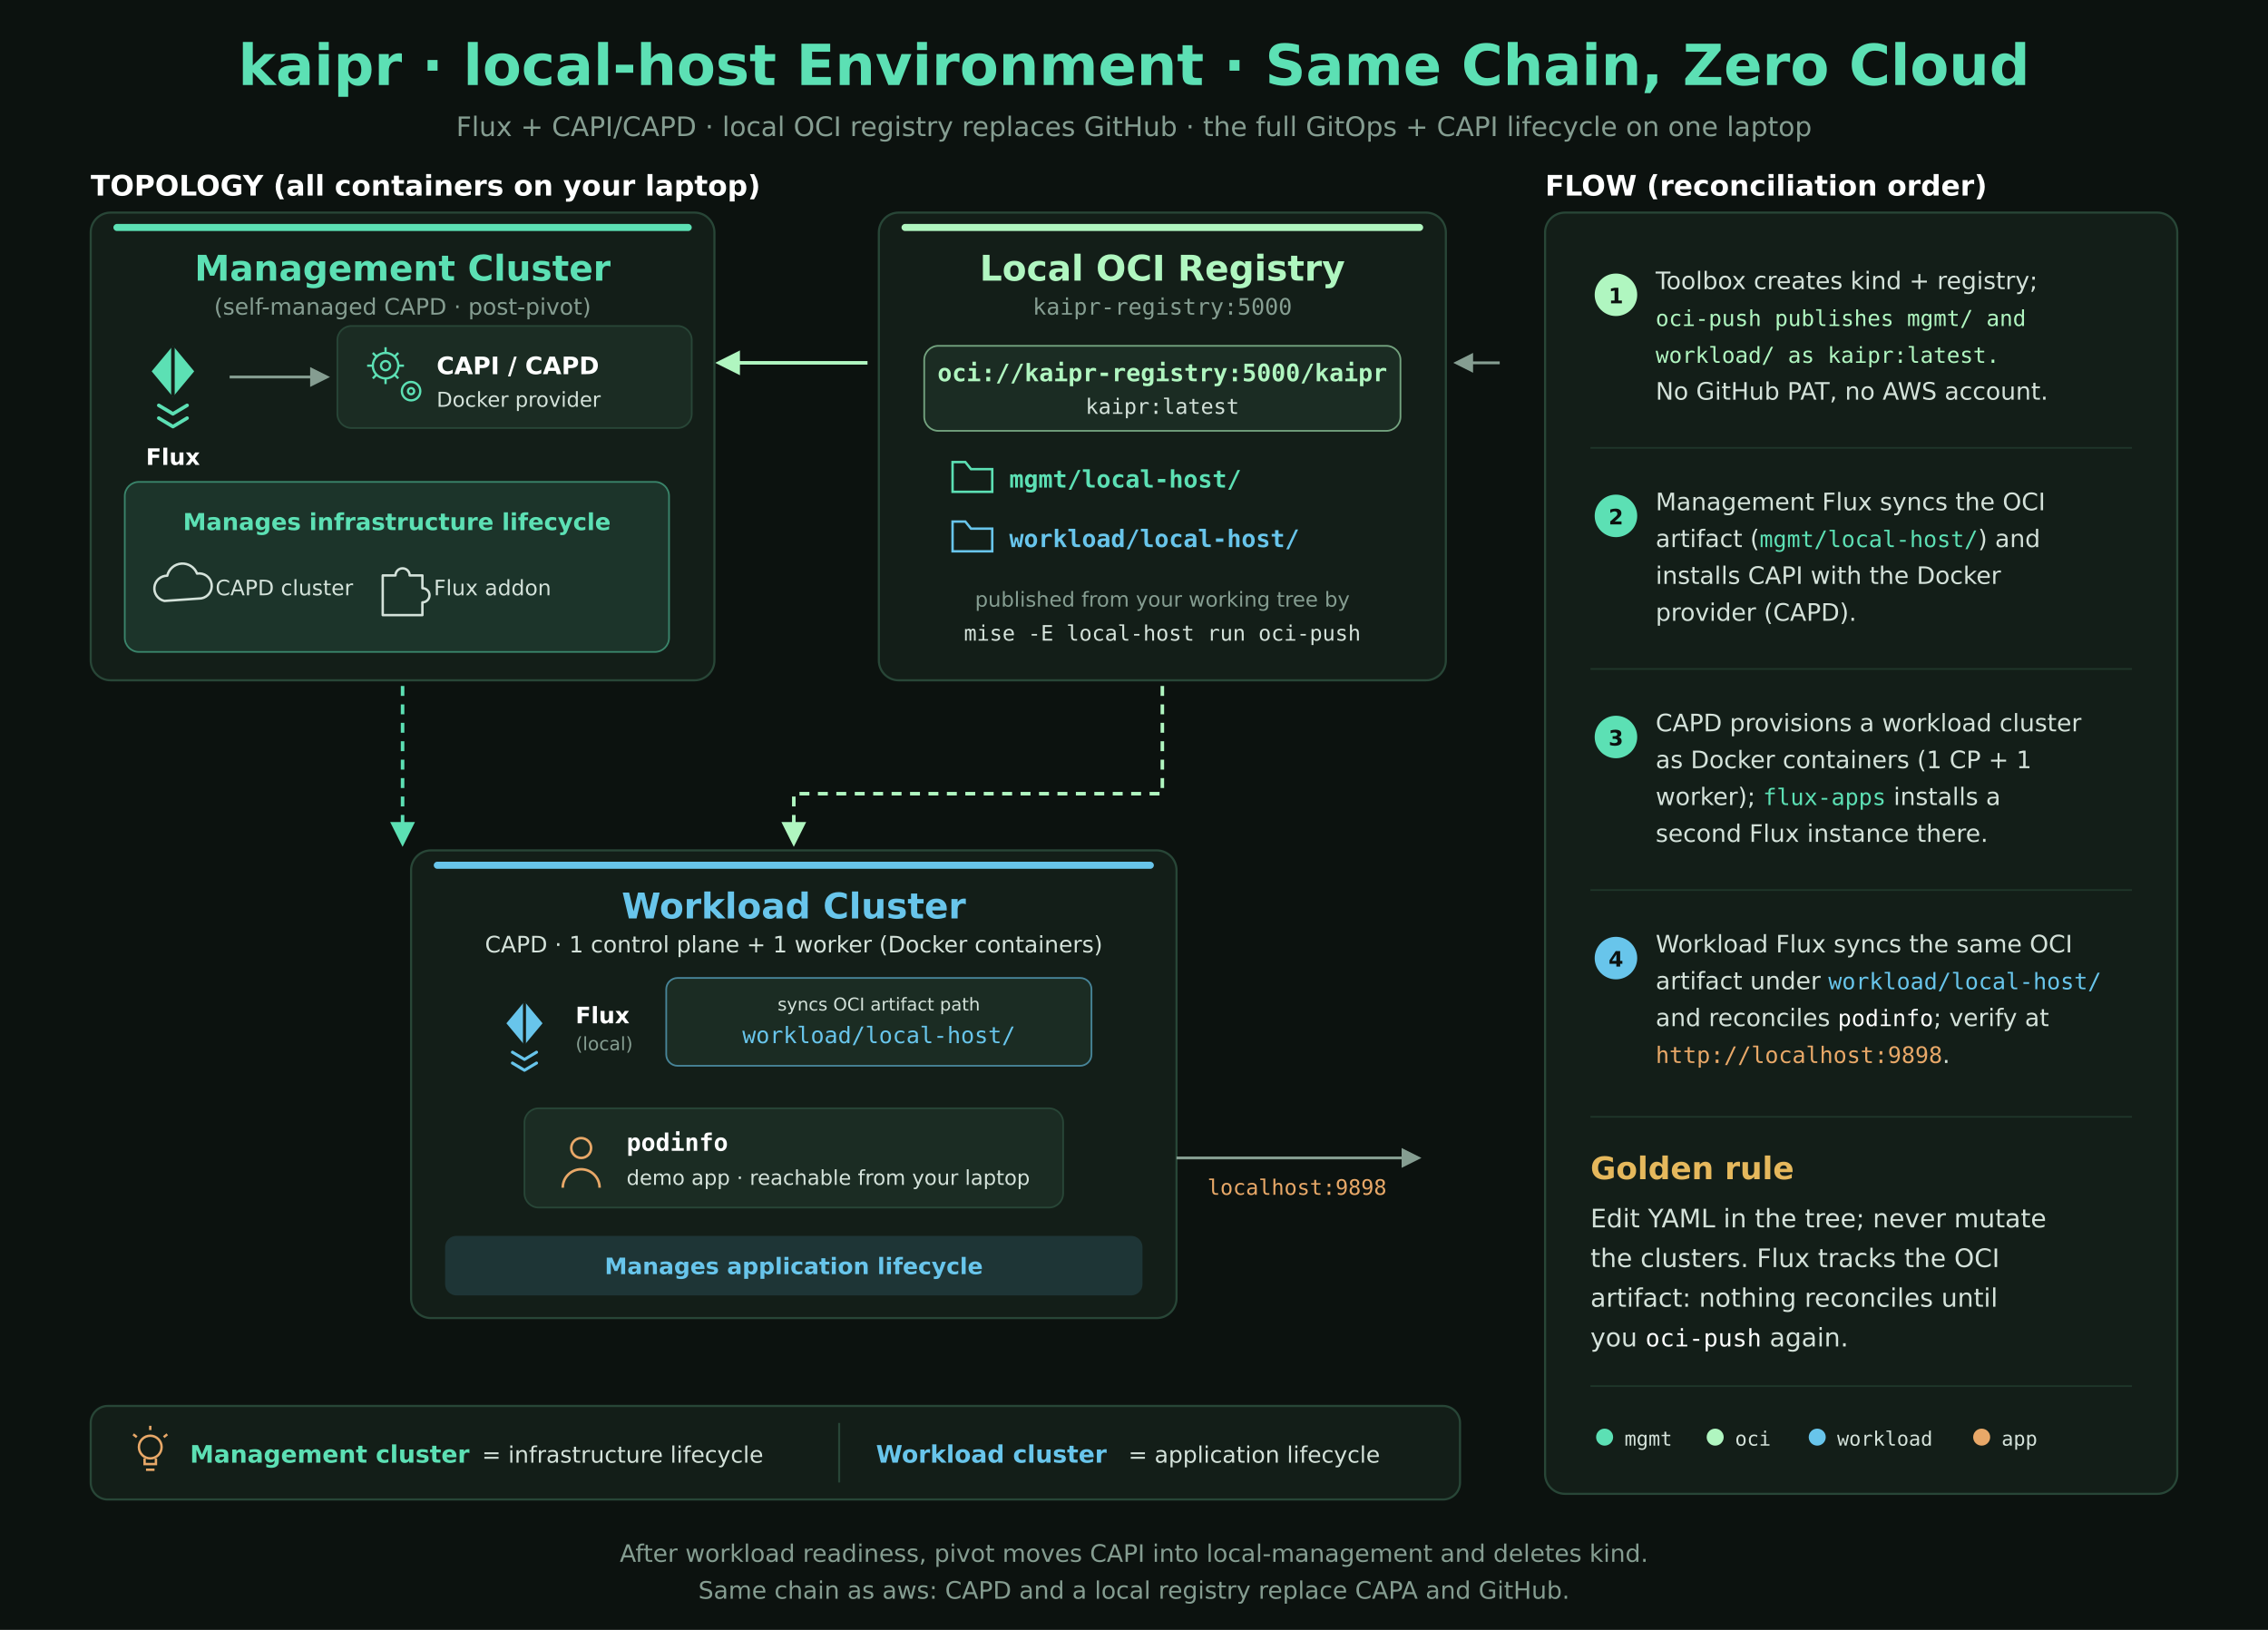
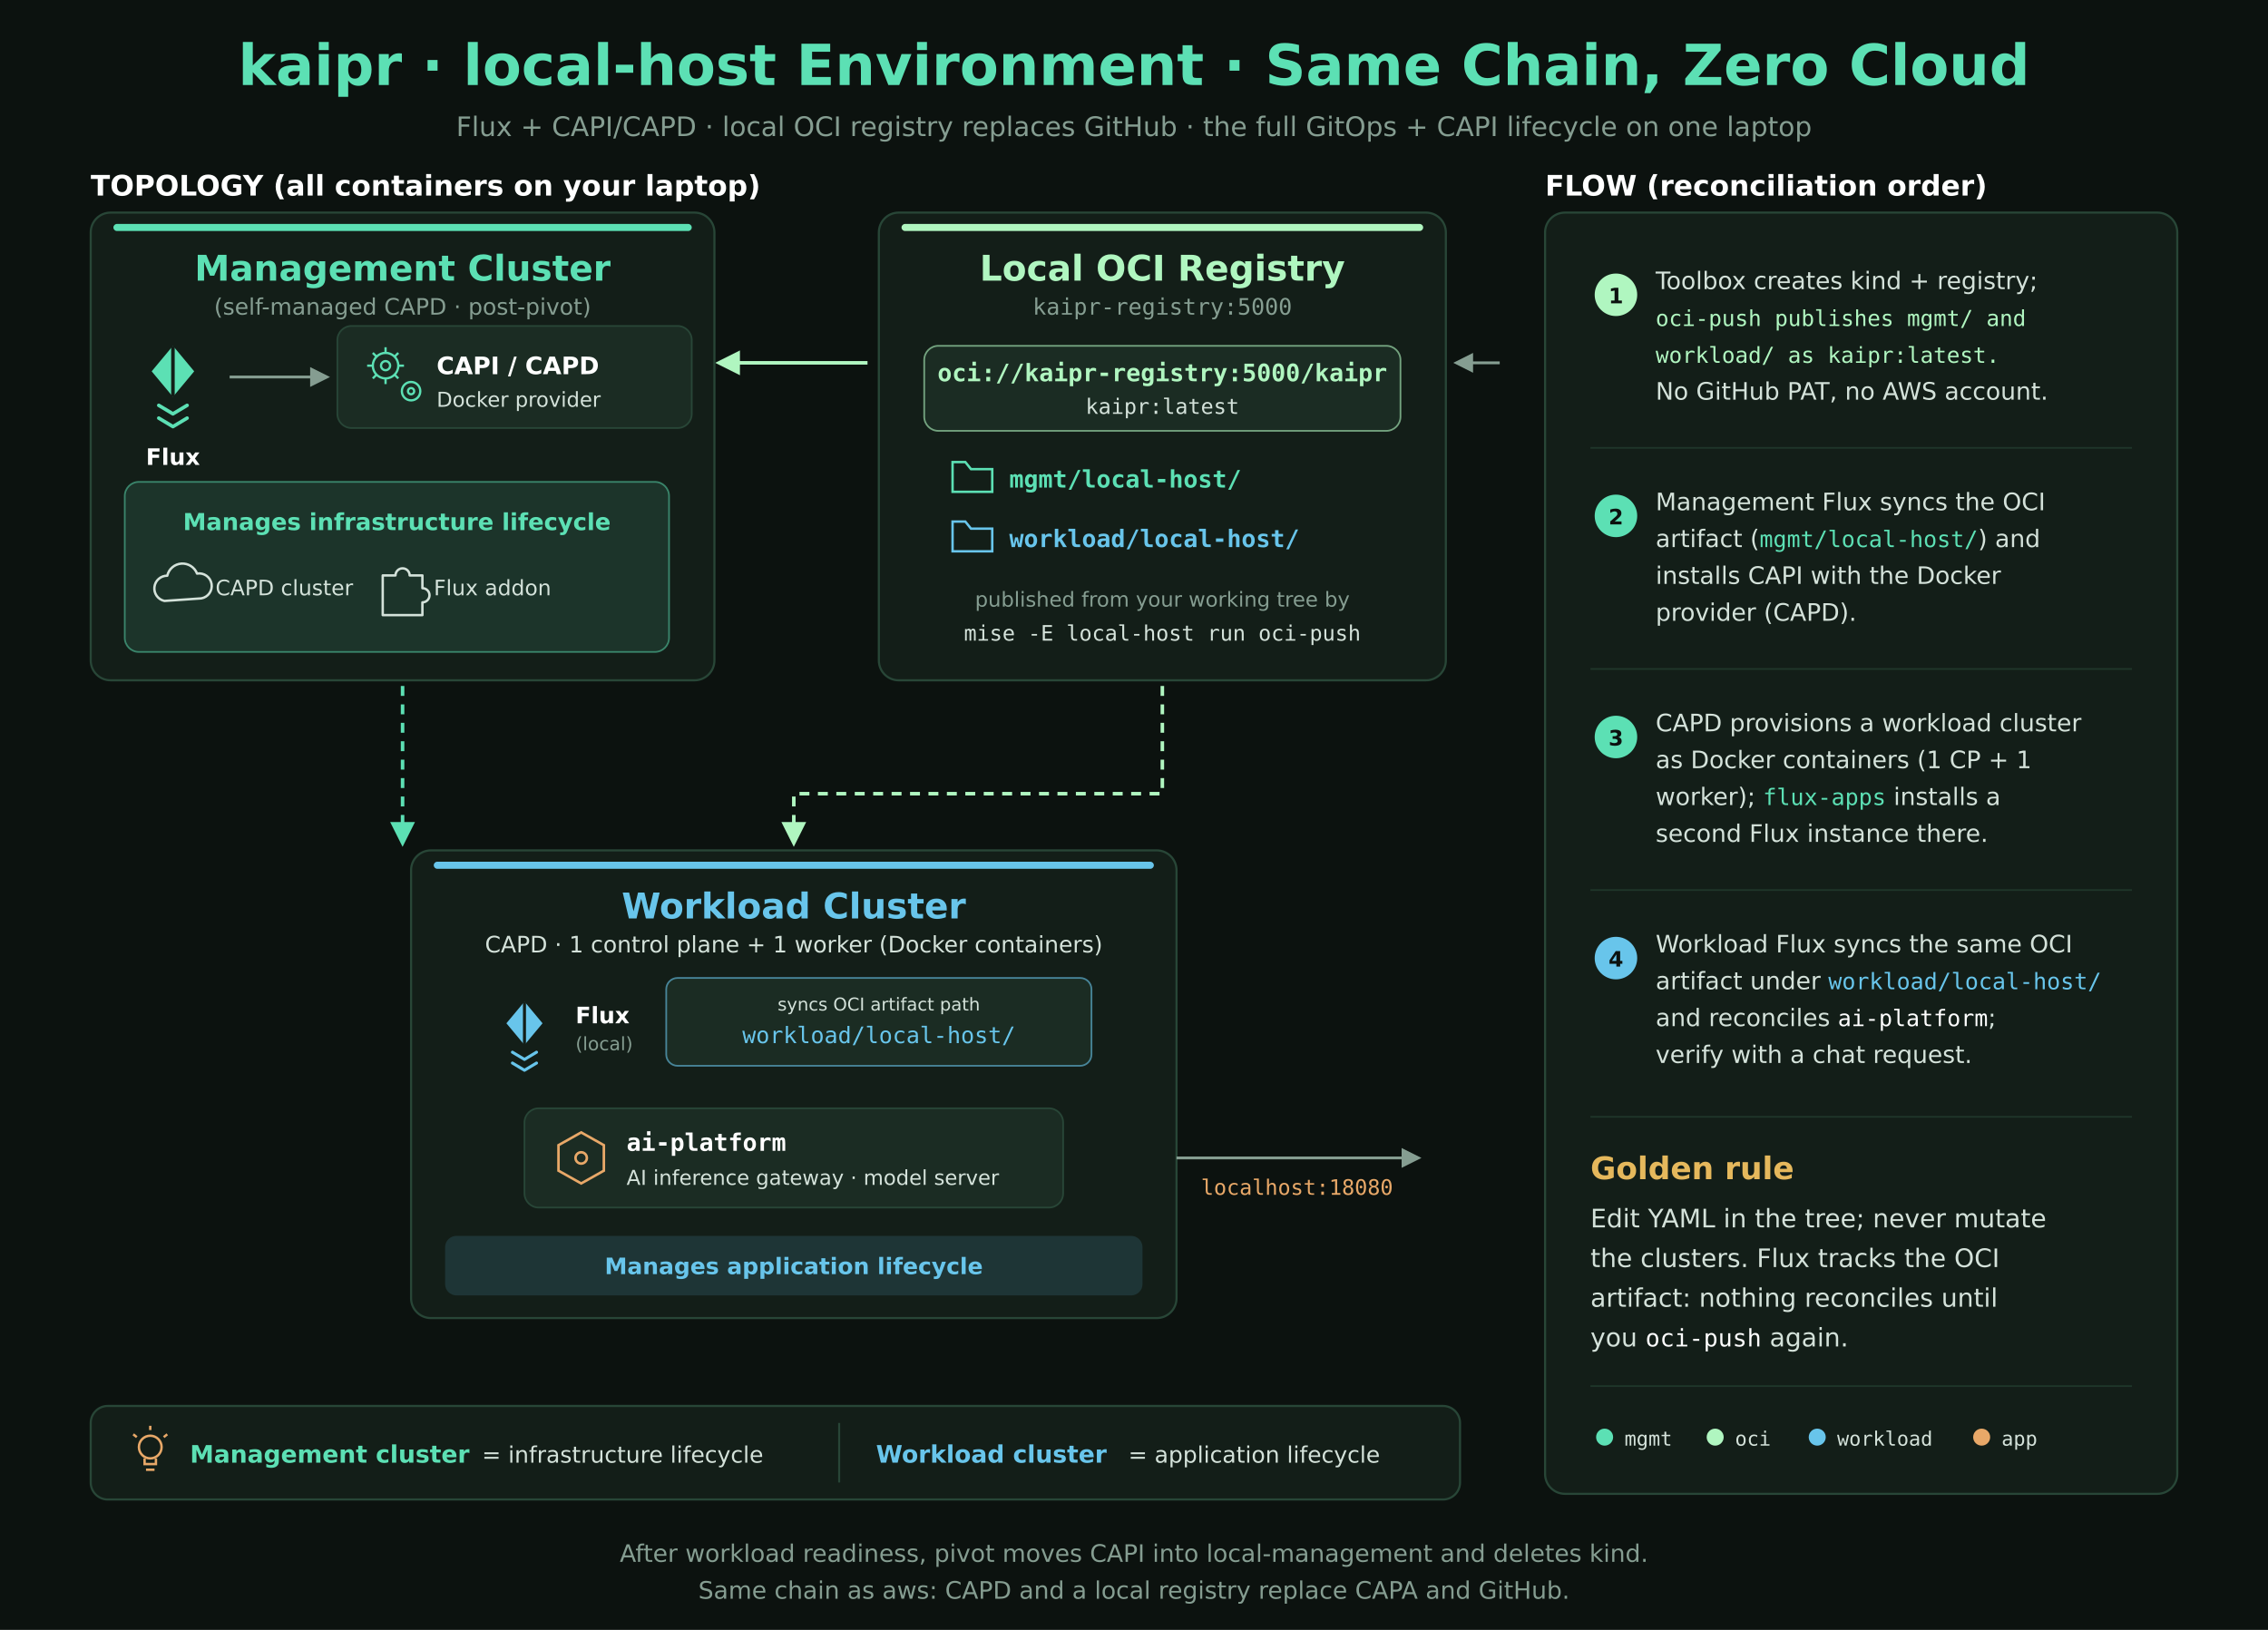
<svg xmlns="http://www.w3.org/2000/svg" width="1600" height="1150" viewBox="0 0 1600 1150">
  <defs>
    <marker id="arrow-teal" viewBox="0 0 10 10" refX="8" refY="5" markerWidth="7" markerHeight="7" orient="auto-start-reverse">
      <path d="M0,0 L10,5 L0,10 z" fill="#5CE0B4" />
    </marker>
    <marker id="arrow-gray" viewBox="0 0 10 10" refX="8" refY="5" markerWidth="7" markerHeight="7" orient="auto-start-reverse">
      <path d="M0,0 L10,5 L0,10 z" fill="#859D91" />
    </marker>
    <marker id="arrow-purple" viewBox="0 0 10 10" refX="8" refY="5" markerWidth="7" markerHeight="7" orient="auto-start-reverse">
      <path d="M0,0 L10,5 L0,10 z" fill="#B0F6C0" />
    </marker>
  </defs>
  <rect width="1600" height="1150" fill="#0C120F" />
  <text x="800" y="60" text-anchor="middle" font-family="DejaVu Sans" font-size="40" font-weight="bold" fill="#5CE0B4">kaipr · local-host Environment · Same Chain, Zero Cloud</text>
  <text x="800" y="96" text-anchor="middle" font-family="DejaVu Sans" font-size="19" fill="#859D91">Flux + CAPI/CAPD · local OCI registry replaces GitHub · the full GitOps + CAPI lifecycle on one laptop</text>
  <text x="64" y="138" font-family="DejaVu Sans" font-size="20" font-weight="bold" fill="#FFFFFF">TOPOLOGY (all containers on your laptop)</text>
  <text x="1090" y="138" font-family="DejaVu Sans" font-size="20" font-weight="bold" fill="#FFFFFF">FLOW (reconciliation order)</text>
  <line x1="612" y1="256" x2="508" y2="256" stroke="#B0F6C0" stroke-width="2.5" marker-end="url(#arrow-purple)" />
  <path d="M284,484 V594" fill="none" stroke="#5CE0B4" stroke-width="2.5" stroke-dasharray="7,6" marker-end="url(#arrow-teal)" />
  <path d="M820,484 V560 H560 V594" fill="none" stroke="#B0F6C0" stroke-width="2.5" stroke-dasharray="7,6" marker-end="url(#arrow-purple)" />
  <rect x="64" y="150" width="440" height="330" rx="14" fill="#131E18" stroke="#284637" stroke-width="1.5" />
  <rect x="80" y="158" width="408" height="5" rx="2.5" fill="#5CE0B4" />
  <text x="284" y="198" text-anchor="middle" font-family="DejaVu Sans" font-size="25" font-weight="bold" fill="#5CE0B4">Management Cluster</text>
  <text x="284" y="222" text-anchor="middle" font-family="DejaVu Sans" font-size="16" fill="#859D91">(self-managed CAPD · post-pivot)</text>
  <g transform="translate(122,262)">
    <path d="M0,-18 L15,0 L0,18 L-15,0 Z" fill="#5CE0B4" />
    <line x1="0" y1="-18" x2="0" y2="18" stroke="#131E18" stroke-width="2.5" />
    <path d="M-10,24 L0,30 L10,24" fill="none" stroke="#5CE0B4" stroke-width="2.5" stroke-linecap="round" stroke-linejoin="round" />
    <path d="M-10,33 L0,39 L10,33" fill="none" stroke="#5CE0B4" stroke-width="2.5" stroke-linecap="round" stroke-linejoin="round" />
  </g>
  <text x="122" y="328" text-anchor="middle" font-family="DejaVu Sans" font-size="16" font-weight="bold" fill="#FFFFFF">Flux</text>
  <line x1="162" y1="266" x2="230" y2="266" stroke="#859D91" stroke-width="2" marker-end="url(#arrow-gray)" />
  <rect x="238" y="230" width="250" height="72" rx="10" fill="#1B2C23" stroke="#284637" stroke-width="1.2" />
  <g stroke="#5CE0B4" stroke-width="1.6" fill="none">
    <circle cx="272" cy="258" r="9" />
    <circle cx="272" cy="258" r="3.2" />
    <g>
      <line x1="272" y1="245" x2="272" y2="249" />
      <line x1="272" y1="267" x2="272" y2="271" />
      <line x1="259" y1="258" x2="263" y2="258" />
      <line x1="281" y1="258" x2="285" y2="258" />
      <line x1="263" y1="249" x2="266" y2="252" />
      <line x1="278" y1="264" x2="281" y2="267" />
      <line x1="263" y1="267" x2="266" y2="264" />
      <line x1="278" y1="252" x2="281" y2="249" />
    </g>
    <circle cx="290" cy="276" r="6.5" />
    <circle cx="290" cy="276" r="2.2" />
  </g>
  <text x="308" y="264" font-family="DejaVu Sans" font-size="17" font-weight="bold" fill="#FFFFFF">CAPI / CAPD</text>
  <text x="308" y="287" font-family="DejaVu Sans" font-size="14.5" fill="#D4E2DA">Docker provider</text>
  <rect x="88" y="340" width="384" height="120" rx="10" fill="#5CE0B4" fill-opacity="0.12" stroke="#5CE0B4" stroke-opacity="0.5" stroke-width="1.2" />
  <text x="280" y="374" text-anchor="middle" font-family="DejaVu Sans" font-size="16.5" font-weight="bold" fill="#5CE0B4">Manages infrastructure lifecycle</text>
  <path d="M116,424 a9,9 0 0 1 2,-17.8 a11,11 0 0 1 21,-1.5 a8.5,8.5 0 0 1 3,17.5 z" fill="none" stroke="#D4E2DA" stroke-width="1.7" stroke-linejoin="round" />
  <text x="152" y="420" font-family="DejaVu Sans" font-size="15" fill="#D4E2DA">CAPD cluster</text>
  <g fill="none" stroke="#D4E2DA" stroke-width="1.7" stroke-linejoin="round">
    <path d="M270,406 h9 a5,5 0 1 1 10,0 h9 v9 a5,5 0 1 1 0,10 v9 h-28 z" />
  </g>
  <text x="306" y="420" font-family="DejaVu Sans" font-size="15" fill="#D4E2DA">Flux addon</text>
  <rect x="620" y="150" width="400" height="330" rx="14" fill="#131E18" stroke="#284637" stroke-width="1.5" />
  <rect x="636" y="158" width="368" height="5" rx="2.5" fill="#B0F6C0" />
  <text x="820" y="198" text-anchor="middle" font-family="DejaVu Sans" font-size="25" font-weight="bold" fill="#B0F6C0">Local OCI Registry</text>
  <text x="820" y="222" text-anchor="middle" font-family="DejaVu Sans Mono" font-size="16" fill="#859D91">kaipr-registry:5000</text>
  <rect x="652" y="244" width="336" height="60" rx="10" fill="#1B2C23" stroke="#B0F6C0" stroke-opacity="0.6" stroke-width="1.2" />
  <text x="820" y="269" text-anchor="middle" font-family="DejaVu Sans Mono" font-size="17" font-weight="bold" fill="#B0F6C0">oci://kaipr-registry:5000/kaipr</text>
  <text x="820" y="292" text-anchor="middle" font-family="DejaVu Sans Mono" font-size="15" fill="#D4E2DA">kaipr:latest</text>
  <g fill="none" stroke-width="1.7">
    <path d="M672,326 h9 l4,5 h15 v16 h-28 z" stroke="#5CE0B4" />
    <path d="M672,368 h9 l4,5 h15 v16 h-28 z" stroke="#68C5EB" />
  </g>
  <text x="712" y="344" font-family="DejaVu Sans Mono" font-size="17" font-weight="bold" fill="#5CE0B4">mgmt/local-host/</text>
  <text x="712" y="386" font-family="DejaVu Sans Mono" font-size="17" font-weight="bold" fill="#68C5EB">workload/local-host/</text>
  <text x="820" y="428" text-anchor="middle" font-family="DejaVu Sans" font-size="14.5" fill="#859D91">published from your working tree by</text>
  <text x="820" y="452" text-anchor="middle" font-family="DejaVu Sans Mono" font-size="15" fill="#D4E2DA">mise -E local-host run oci-push</text>
  <line x1="1058" y1="256" x2="1028" y2="256" stroke="#859D91" stroke-width="2" marker-end="url(#arrow-gray)" />
  <rect x="290" y="600" width="540" height="330" rx="14" fill="#131E18" stroke="#284637" stroke-width="1.5" />
  <rect x="306" y="608" width="508" height="5" rx="2.5" fill="#68C5EB" />
  <text x="560" y="648" text-anchor="middle" font-family="DejaVu Sans" font-size="25" font-weight="bold" fill="#68C5EB">Workload Cluster</text>
  <text x="560" y="672" text-anchor="middle" font-family="DejaVu Sans" font-size="16" fill="#D4E2DA">CAPD · 1 control plane + 1 worker (Docker containers)</text>
  <g transform="translate(370,722) scale(0.85)">
    <path d="M0,-18 L15,0 L0,18 L-15,0 Z" fill="#68C5EB" />
    <line x1="0" y1="-18" x2="0" y2="18" stroke="#131E18" stroke-width="2.5" />
    <path d="M-10,24 L0,30 L10,24" fill="none" stroke="#68C5EB" stroke-width="2.5" stroke-linecap="round" stroke-linejoin="round" />
    <path d="M-10,33 L0,39 L10,33" fill="none" stroke="#68C5EB" stroke-width="2.5" stroke-linecap="round" stroke-linejoin="round" />
  </g>
  <text x="406" y="722" font-family="DejaVu Sans" font-size="16" font-weight="bold" fill="#FFFFFF">Flux</text>
  <text x="406" y="741" font-family="DejaVu Sans" font-size="13" fill="#859D91">(local)</text>
  <rect x="470" y="690" width="300" height="62" rx="8" fill="#1B2C23" stroke="#68C5EB" stroke-opacity="0.6" stroke-width="1.2" />
  <text x="620" y="713" text-anchor="middle" font-family="DejaVu Sans" font-size="12.5" fill="#D4E2DA">syncs OCI artifact path</text>
  <text x="620" y="736" text-anchor="middle" font-family="DejaVu Sans Mono" font-size="16" fill="#68C5EB">workload/local-host/</text>
  <rect x="370" y="782" width="380" height="70" rx="10" fill="#1B2C23" stroke="#284637" stroke-width="1.2" />
  <g stroke="#E8A868" stroke-width="1.8" fill="none">
-     <circle cx="410" cy="810" r="7" />
-     <path d="M397,838 a13,13 0 0 1 26,0" />
+     <path d="M410,799 L426,808 L426,826 L410,835 L394,826 L394,808 Z" />
+     <circle cx="410" cy="817" r="4" />
  </g>
-   <text x="442" y="812" font-family="DejaVu Sans Mono" font-size="17" font-weight="bold" fill="#FFFFFF">podinfo</text>
-   <text x="442" y="836" font-family="DejaVu Sans" font-size="14.5" fill="#D4E2DA">demo app · reachable from your laptop</text>
+   <text x="442" y="812" font-family="DejaVu Sans Mono" font-size="17" font-weight="bold" fill="#FFFFFF">ai-platform</text>
+   <text x="442" y="836" font-family="DejaVu Sans" font-size="14.5" fill="#D4E2DA">AI inference gateway · model server</text>
  <rect x="314" y="872" width="492" height="42" rx="8" fill="#68C5EB" fill-opacity="0.14" />
  <text x="560" y="899" text-anchor="middle" font-family="DejaVu Sans" font-size="16" font-weight="bold" fill="#68C5EB">Manages application lifecycle</text>
  <path d="M830,817 H1000" fill="none" stroke="#859D91" stroke-width="2" marker-end="url(#arrow-gray)" />
-   <text x="915" y="843" text-anchor="middle" font-family="DejaVu Sans Mono" font-size="15" fill="#E8A868">localhost:9898</text>
+   <text x="915" y="843" text-anchor="middle" font-family="DejaVu Sans Mono" font-size="15" fill="#E8A868">localhost:18080</text>
  <rect x="64" y="992" width="966" height="66" rx="12" fill="#131E18" stroke="#284637" stroke-width="1.5" />
  <g stroke="#E8A868" stroke-width="1.7" fill="none">
    <circle cx="106" cy="1021" r="8" />
    <path d="M102,1029 v4 h8 v-4 M103,1037 h6" />
    <line x1="106" y1="1006" x2="106" y2="1009" />
    <line x1="94" y1="1012" x2="96.5" y2="1014" />
    <line x1="118" y1="1012" x2="115.5" y2="1014" />
  </g>
  <text x="134" y="1032" font-family="DejaVu Sans" font-size="17" font-weight="bold" fill="#5CE0B4">Management cluster</text>
  <text x="340" y="1032" font-family="DejaVu Sans" font-size="16" fill="#D4E2DA">= infrastructure lifecycle</text>
  <line x1="592" y1="1004" x2="592" y2="1046" stroke="#284637" stroke-width="1.4" />
  <text x="618" y="1032" font-family="DejaVu Sans" font-size="17" font-weight="bold" fill="#68C5EB">Workload cluster</text>
  <text x="796" y="1032" font-family="DejaVu Sans" font-size="16" fill="#D4E2DA">= application lifecycle</text>
  <rect x="1090" y="150" width="446" height="904" rx="14" fill="#131E18" stroke="#284637" stroke-width="1.5" />
  <circle cx="1140" cy="208" r="15" fill="#B0F6C0" />
  <text x="1140" y="214" text-anchor="middle" font-family="DejaVu Sans" font-size="15" font-weight="bold" fill="#0C120F">1</text>
  <text x="1168" y="204" font-family="DejaVu Sans" font-size="17" fill="#D4E2DA">Toolbox creates kind + registry;</text>
  <text x="1168" y="230" font-family="DejaVu Sans Mono" font-size="15.5" fill="#B0F6C0">oci-push publishes mgmt/ and</text>
  <text x="1168" y="256" font-family="DejaVu Sans Mono" font-size="15.5" fill="#B0F6C0">workload/ as kaipr:latest.</text>
  <text x="1168" y="282" font-family="DejaVu Sans" font-size="17" fill="#D4E2DA">No GitHub PAT, no AWS account.</text>
  <line x1="1122" y1="316" x2="1504" y2="316" stroke="#1F362A" stroke-width="1.2" />
  <circle cx="1140" cy="364" r="15" fill="#5CE0B4" />
  <text x="1140" y="370" text-anchor="middle" font-family="DejaVu Sans" font-size="15" font-weight="bold" fill="#0C120F">2</text>
  <text x="1168" y="360" font-family="DejaVu Sans" font-size="17" fill="#D4E2DA">Management Flux syncs the OCI</text>
  <text x="1168" y="386" font-family="DejaVu Sans" font-size="17" fill="#D4E2DA">artifact (<tspan font-family="DejaVu Sans Mono" font-size="16" fill="#5CE0B4">mgmt/local-host/</tspan>) and</text>
  <text x="1168" y="412" font-family="DejaVu Sans" font-size="17" fill="#D4E2DA">installs CAPI with the Docker</text>
  <text x="1168" y="438" font-family="DejaVu Sans" font-size="17" fill="#D4E2DA">provider (CAPD).</text>
  <line x1="1122" y1="472" x2="1504" y2="472" stroke="#1F362A" stroke-width="1.2" />
  <circle cx="1140" cy="520" r="15" fill="#5CE0B4" />
  <text x="1140" y="526" text-anchor="middle" font-family="DejaVu Sans" font-size="15" font-weight="bold" fill="#0C120F">3</text>
  <text x="1168" y="516" font-family="DejaVu Sans" font-size="17" fill="#D4E2DA">CAPD provisions a workload cluster</text>
  <text x="1168" y="542" font-family="DejaVu Sans" font-size="17" fill="#D4E2DA">as Docker containers (1 CP + 1</text>
  <text x="1168" y="568" font-family="DejaVu Sans" font-size="17" fill="#D4E2DA">worker); <tspan font-family="DejaVu Sans Mono" font-size="16" fill="#5CE0B4">flux-apps</tspan> installs a</text>
  <text x="1168" y="594" font-family="DejaVu Sans" font-size="17" fill="#D4E2DA">second Flux instance there.</text>
  <line x1="1122" y1="628" x2="1504" y2="628" stroke="#1F362A" stroke-width="1.2" />
  <circle cx="1140" cy="676" r="15" fill="#68C5EB" />
  <text x="1140" y="682" text-anchor="middle" font-family="DejaVu Sans" font-size="15" font-weight="bold" fill="#0C120F">4</text>
  <text x="1168" y="672" font-family="DejaVu Sans" font-size="17" fill="#D4E2DA">Workload Flux syncs the same OCI</text>
  <text x="1168" y="698" font-family="DejaVu Sans" font-size="17" fill="#D4E2DA">artifact under <tspan font-family="DejaVu Sans Mono" font-size="16" fill="#68C5EB">workload/local-host/</tspan>
  </text>
-   <text x="1168" y="724" font-family="DejaVu Sans" font-size="17" fill="#D4E2DA">and reconciles <tspan font-family="DejaVu Sans Mono" font-size="16" fill="#FFFFFF">podinfo</tspan>; verify at</text>
-   <text x="1168" y="750" font-family="DejaVu Sans Mono" font-size="16" fill="#E8A868">http://localhost:9898<tspan font-family="DejaVu Sans" font-size="17" fill="#D4E2DA">.</tspan>
-   </text>
+   <text x="1168" y="724" font-family="DejaVu Sans" font-size="17" fill="#D4E2DA">and reconciles <tspan font-family="DejaVu Sans Mono" font-size="16" fill="#FFFFFF">ai-platform</tspan>;</text>
+   <text x="1168" y="750" font-family="DejaVu Sans" font-size="17" fill="#D4E2DA">verify with a chat request.</text>
  <line x1="1122" y1="788" x2="1504" y2="788" stroke="#1F362A" stroke-width="1.2" />
  <text x="1122" y="832" font-family="DejaVu Sans" font-size="22" font-weight="bold" fill="#E5B85C">Golden rule</text>
  <text x="1122" y="866" font-family="DejaVu Sans" font-size="18" fill="#D4E2DA">Edit YAML in the tree; never mutate</text>
  <text x="1122" y="894" font-family="DejaVu Sans" font-size="18" fill="#D4E2DA">the clusters. Flux tracks the OCI</text>
  <text x="1122" y="922" font-family="DejaVu Sans" font-size="18" fill="#D4E2DA">artifact: nothing reconciles until</text>
  <text x="1122" y="950" font-family="DejaVu Sans" font-size="18" fill="#D4E2DA">you <tspan font-family="DejaVu Sans Mono" font-size="17" fill="#FFFFFF">oci-push</tspan> again.</text>
  <line x1="1122" y1="978" x2="1504" y2="978" stroke="#1F362A" stroke-width="1.2" />
  <circle cx="1132" cy="1014" r="6" fill="#5CE0B4" />
  <text x="1146" y="1020" font-family="DejaVu Sans Mono" font-size="14" fill="#D4E2DA">mgmt</text>
  <circle cx="1210" cy="1014" r="6" fill="#B0F6C0" />
  <text x="1224" y="1020" font-family="DejaVu Sans Mono" font-size="14" fill="#D4E2DA">oci</text>
  <circle cx="1282" cy="1014" r="6" fill="#68C5EB" />
  <text x="1296" y="1020" font-family="DejaVu Sans Mono" font-size="14" fill="#D4E2DA">workload</text>
  <circle cx="1398" cy="1014" r="6" fill="#E8A868" />
  <text x="1412" y="1020" font-family="DejaVu Sans Mono" font-size="14" fill="#D4E2DA">app</text>
  <text x="800" y="1102" text-anchor="middle" font-family="DejaVu Sans" font-size="17" fill="#859D91">After workload readiness, pivot moves CAPI into local-management and deletes kind.</text>
  <text x="800" y="1128" text-anchor="middle" font-family="DejaVu Sans" font-size="17" fill="#859D91">Same chain as aws: CAPD and a local registry replace CAPA and GitHub.</text>
</svg>
